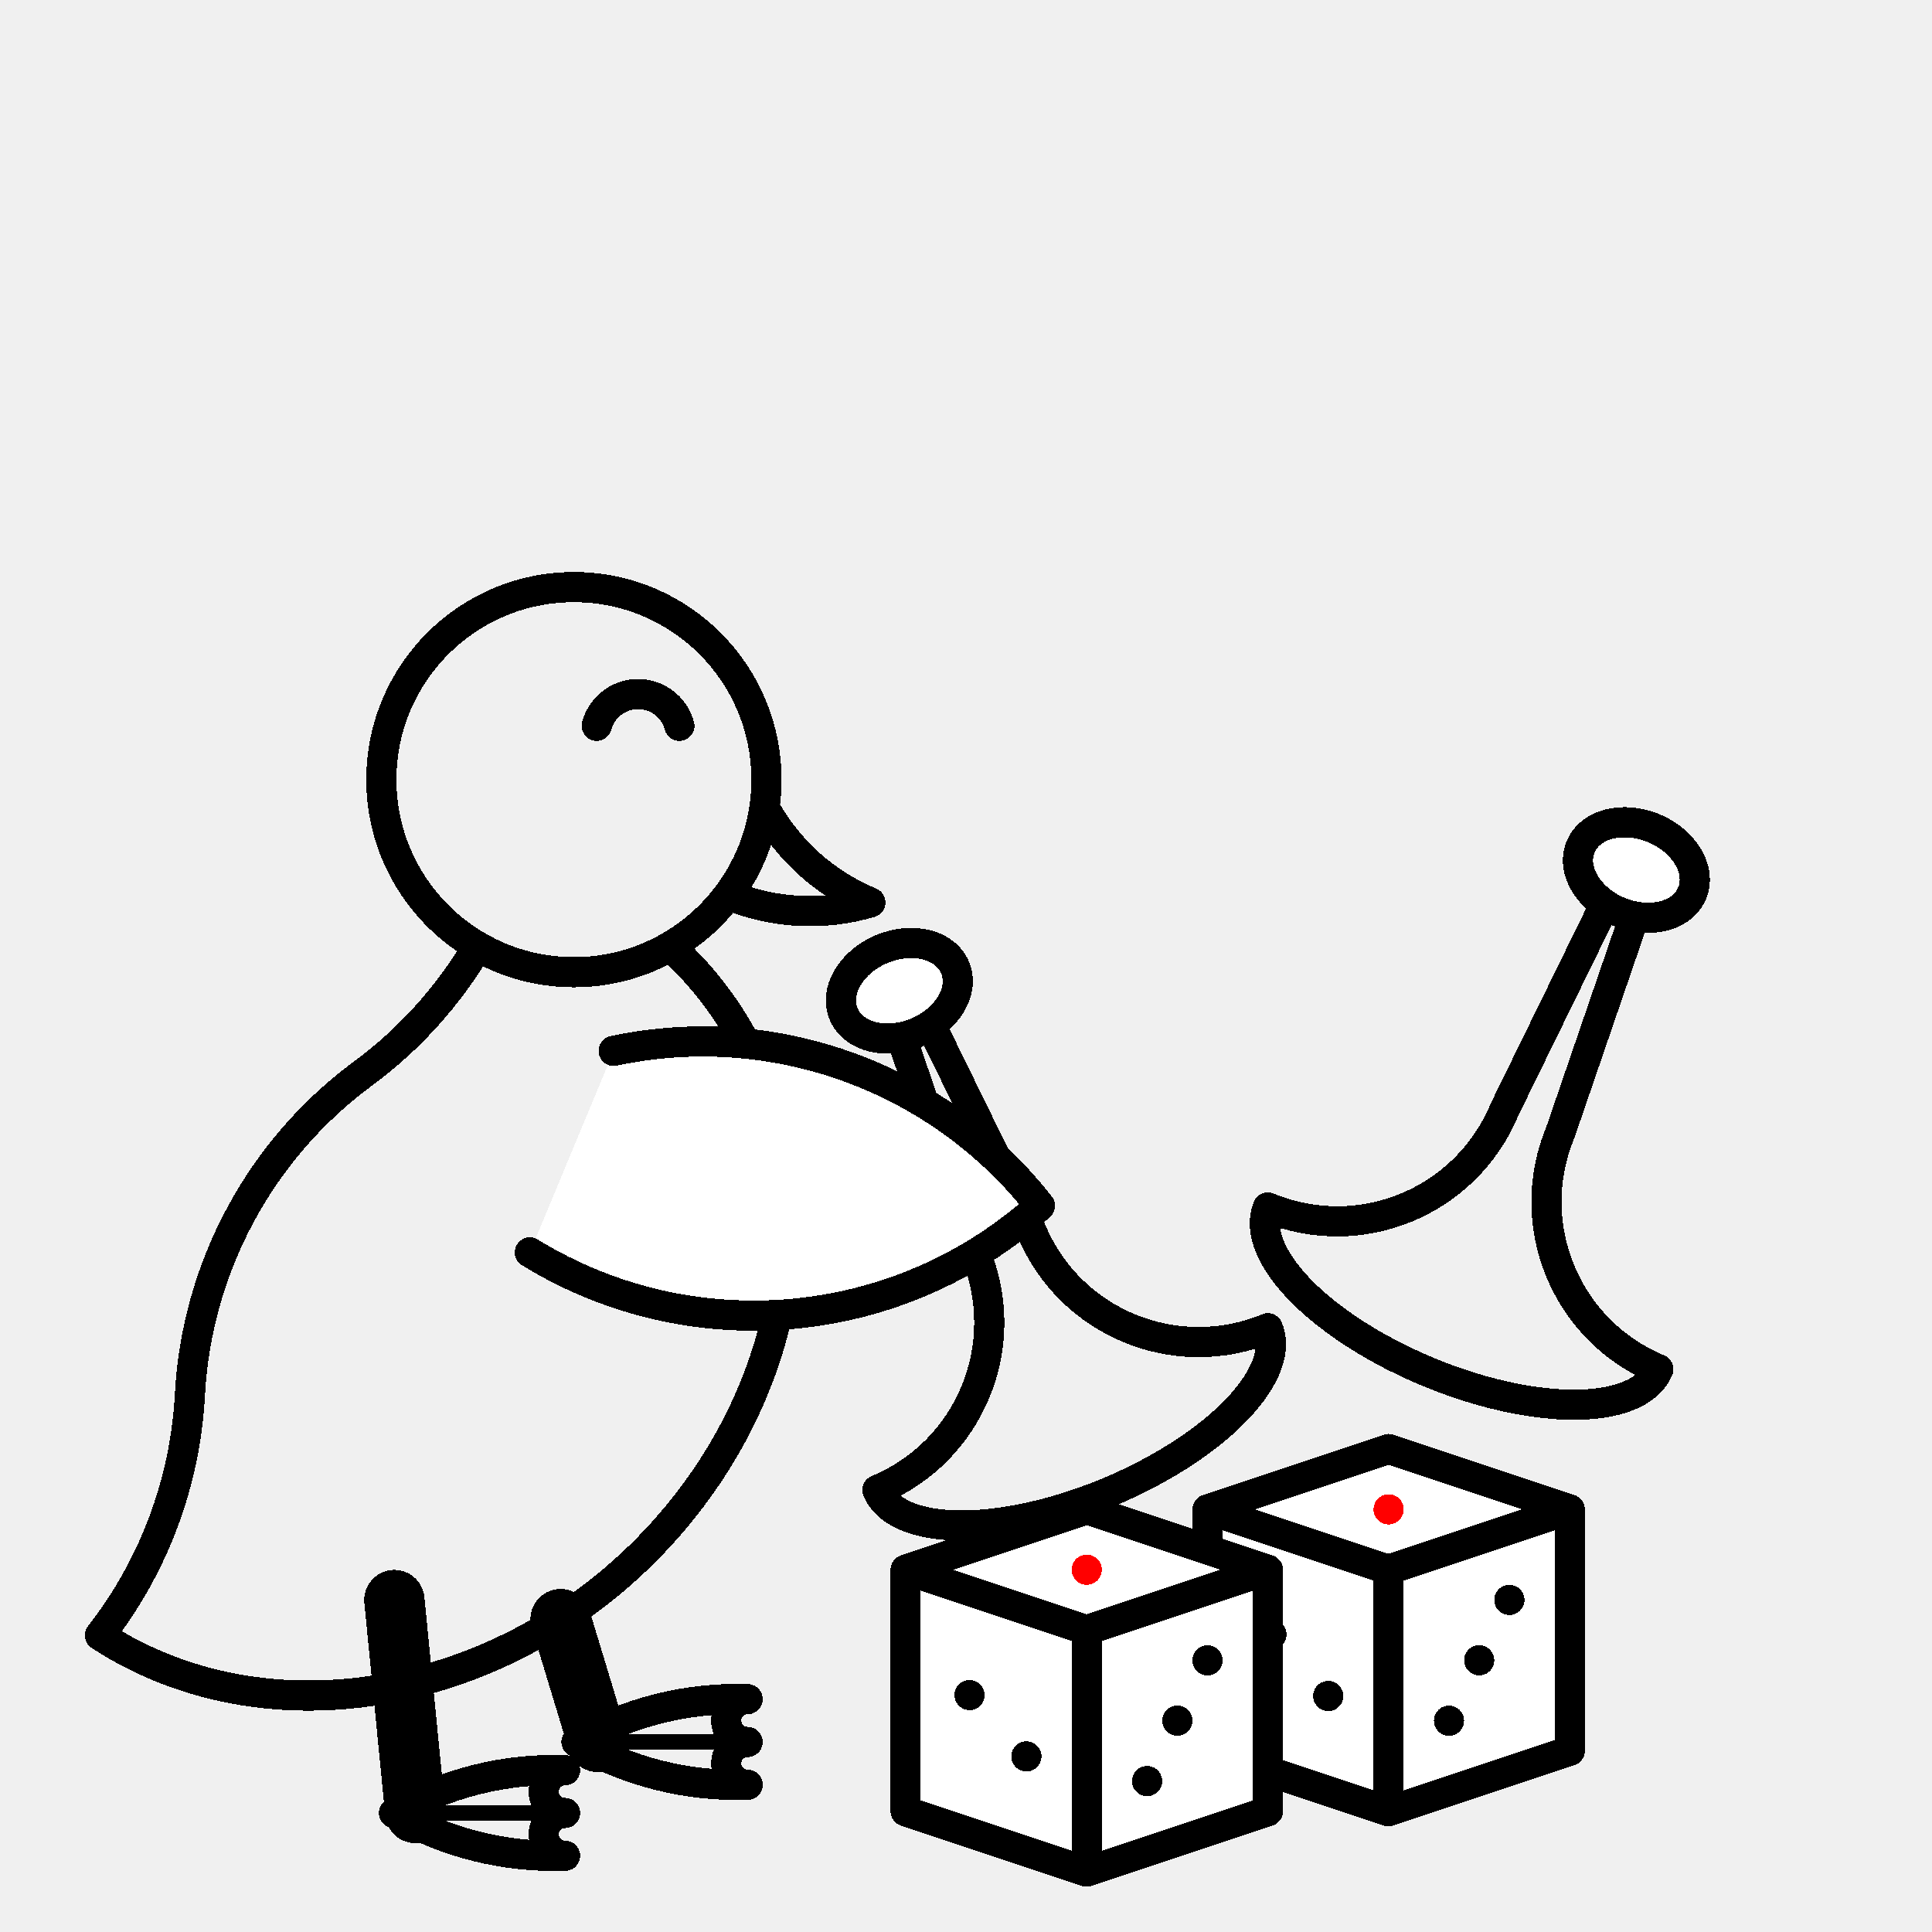
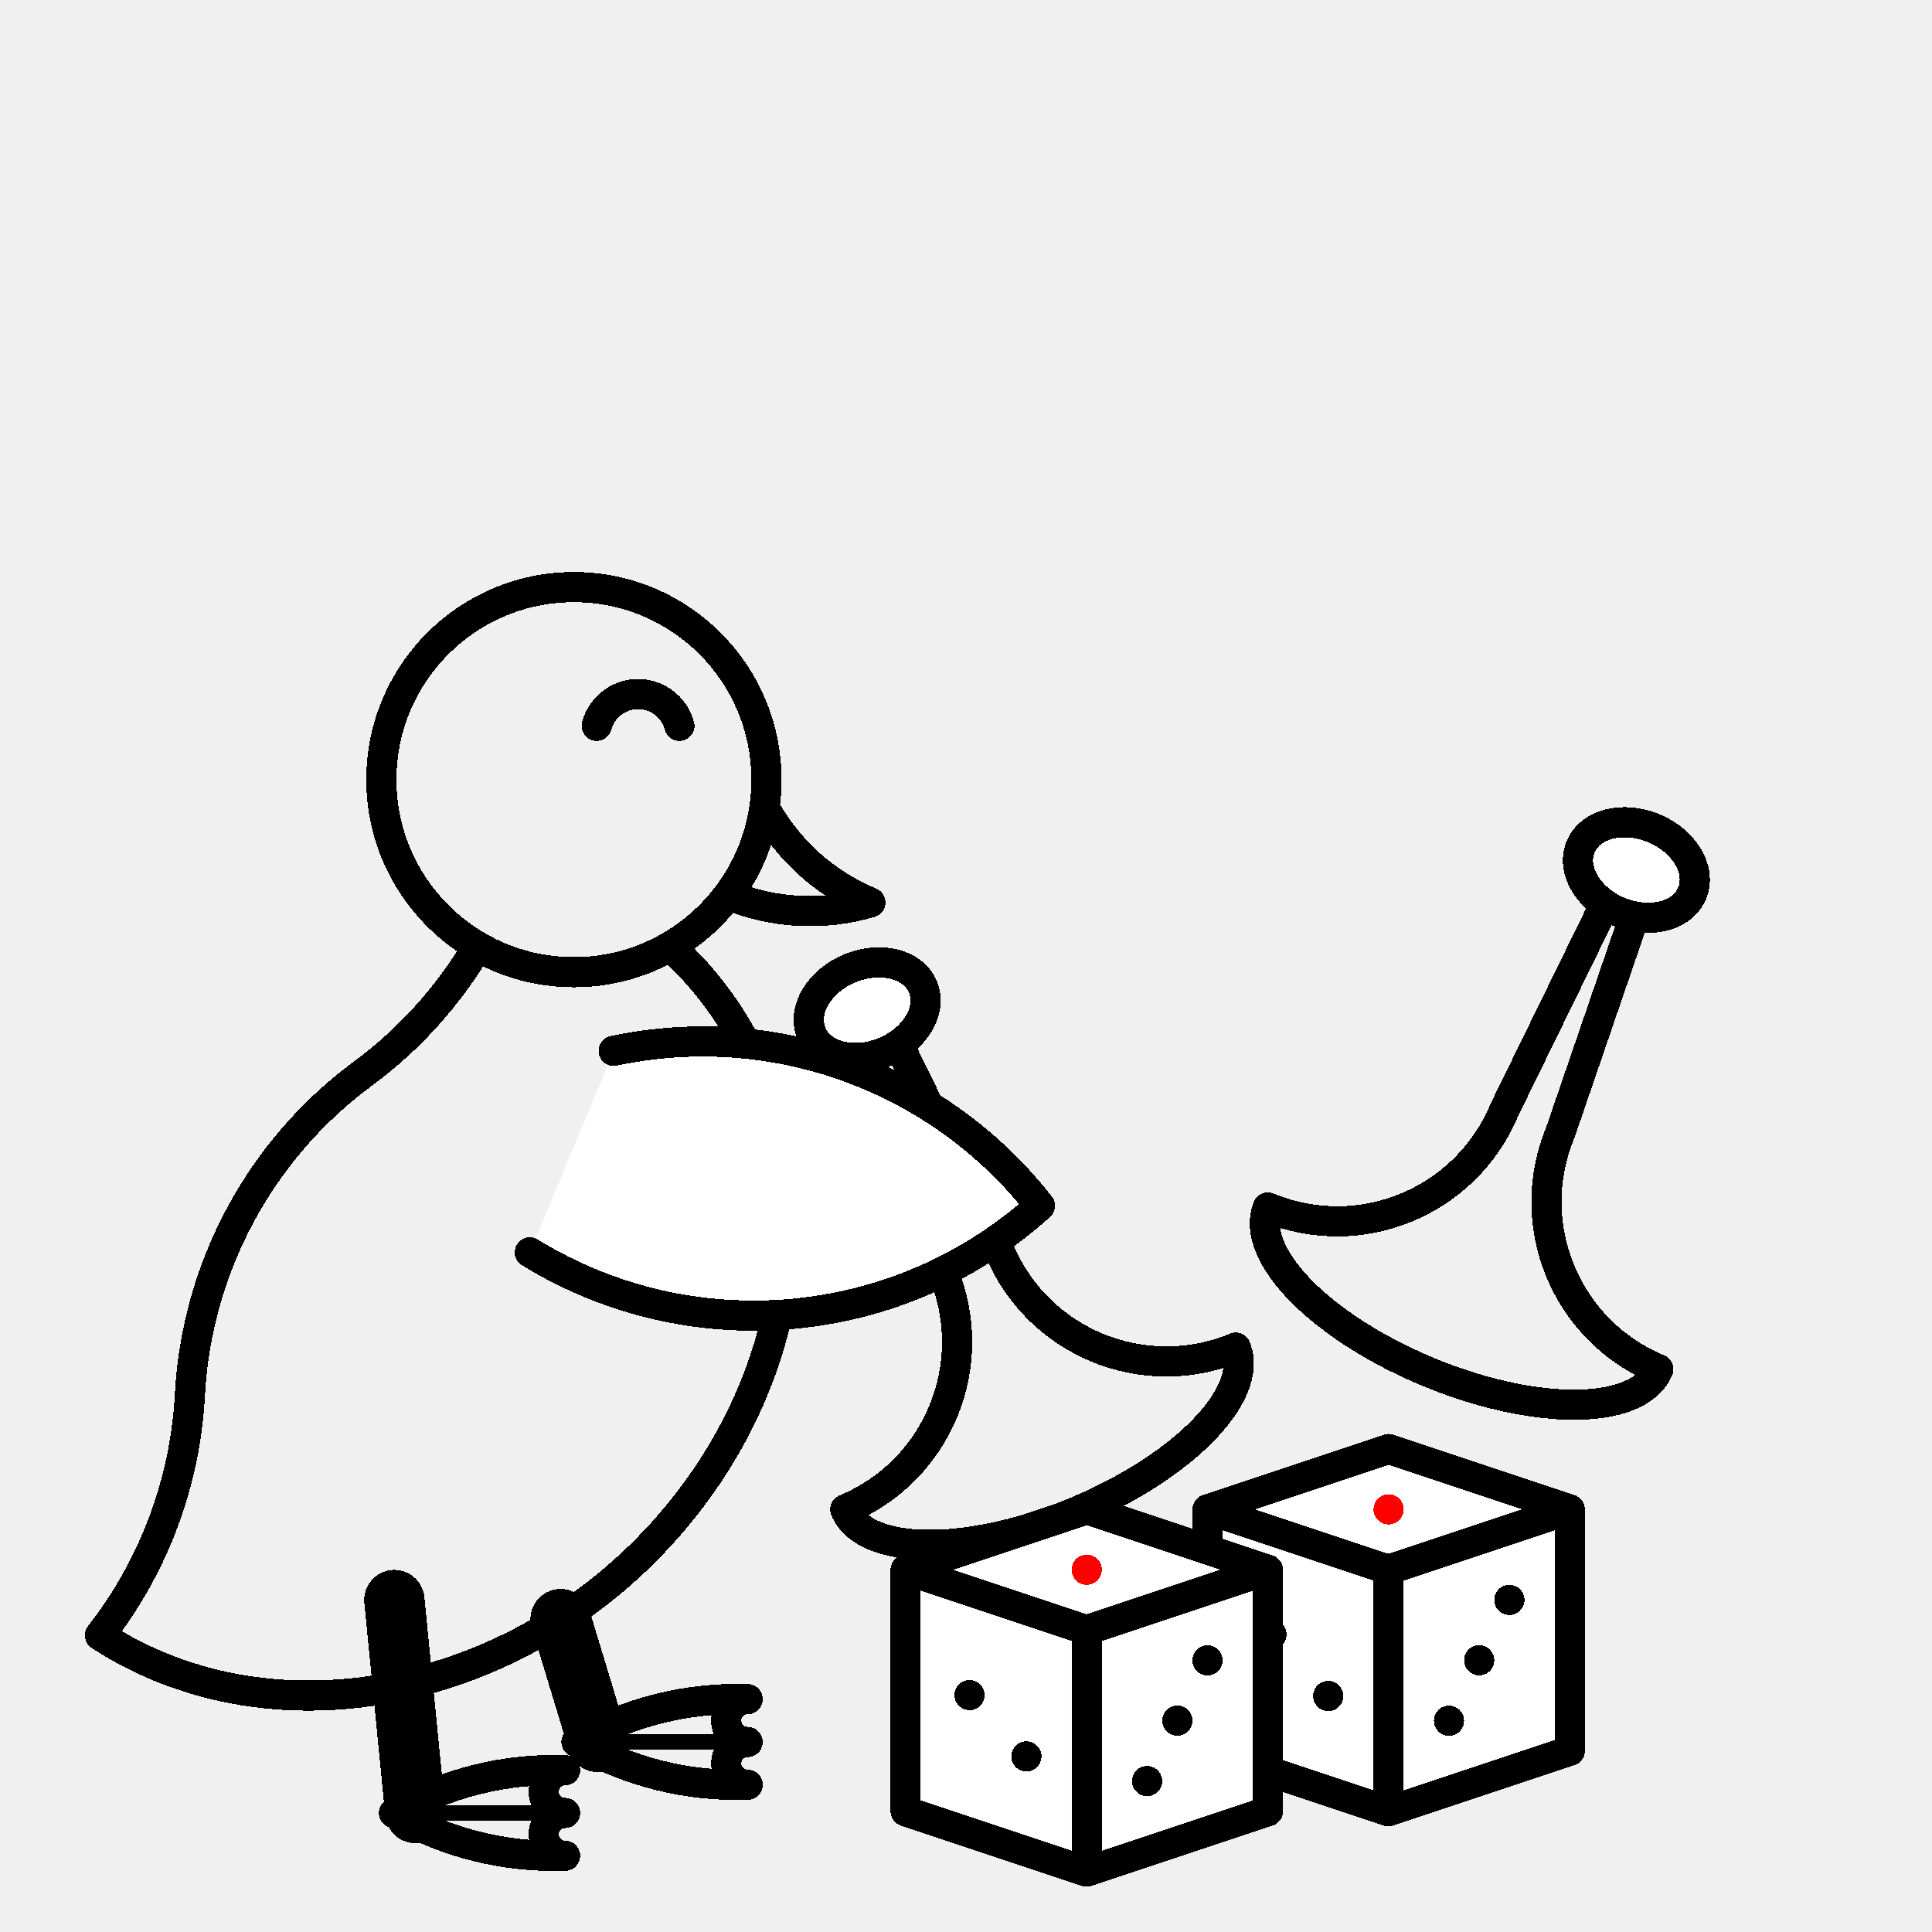
<svg xmlns="http://www.w3.org/2000/svg" xmlns:xlink="http://www.w3.org/1999/xlink" width="128" height="128" viewBox="0 0 128 128" version="1.1" id="svg5" shape-rendering="crispEdges" text-rendering="crispEdges">
  <defs id="defs2">
    <rect x="-176" y="32" width="0" height="16" id="rect41220" />
    <rect x="0" y="966.862" width="660" height="223.29" id="rect882" />
    <rect x="0" y="966.862" width="660" height="223.29" id="rect882-9" />
    <linearGradient xlink:href="#Outline" id="linearGradient1053" x1="-1.421" y1="-42.112" x2="1.921" y2="-42.112" gradientUnits="userSpaceOnUse" gradientTransform="matrix(1.5,0,0,1.5,2.224544,26.27789)" />
    <linearGradient id="Outline">
      <stop style="stop-color:#000000;stop-opacity:1;" offset="0" id="stop1029" />
    </linearGradient>
    <linearGradient id="Body">
      <stop style="stop-color:#ffe000;stop-opacity:1;" offset="0" id="stop1063" />
    </linearGradient>
    <linearGradient xlink:href="#Outline" id="linearGradient1033" x1="-22.555" y1="-25.305" x2="10.397" y2="-25.305" gradientUnits="userSpaceOnUse" gradientTransform="matrix(1.5,0,0,1.5,2.224544,26.27789)" />
    <linearGradient id="Beak">
      <stop style="stop-color:#ff6600;stop-opacity:1;" offset="0" id="stop1075" />
    </linearGradient>
    <linearGradient xlink:href="#Outline" id="linearGradient1045" x1="6.811" y1="-3.719" x2="14.258" y2="-3.719" gradientUnits="userSpaceOnUse" gradientTransform="matrix(1.5,0,0,1.5,2.224544,26.27789)" />
    <linearGradient xlink:href="#Outline" id="linearGradient1039" x1="-14.73" y1="-25.716" x2="4.618" y2="-25.716" gradientUnits="userSpaceOnUse" gradientTransform="matrix(-1.06066,-1.06066,-1.06066,1.06066,-17.60388,18.81791)" />
    <linearGradient xlink:href="#Outline" id="linearGradient1059" x1="-8.812" y1="-48.302" x2="-0.012" y2="-48.302" gradientUnits="userSpaceOnUse" gradientTransform="matrix(1.5,0,0,1.5,2.224544,26.27789)" />
    <linearGradient xlink:href="#Outline" id="linearGradient1057" x1="-0.279" y1="-44.983" x2="8.521" y2="-44.983" gradientUnits="userSpaceOnUse" gradientTransform="matrix(1.5,0,0,1.5,2.224544,26.27789)" />
    <linearGradient xlink:href="#Outline" id="linearGradient1319" x1="-9.192" y1="-43.327" x2="-6.612" y2="-43.327" gradientUnits="userSpaceOnUse" gradientTransform="matrix(1.5,0,0,1.5,2.224544,26.27789)" />
    <linearGradient xlink:href="#Outline" id="linearGradient1041" x1="-9.4" y1="0" x2="9.4" y2="0" gradientUnits="userSpaceOnUse" gradientTransform="matrix(1.5,0,0,1.5,2.224544,26.27789)" />
    <linearGradient xlink:href="#Outline" id="linearGradient1043" x1="0.668" y1="3.259" x2="5.332" y2="3.259" gradientUnits="userSpaceOnUse" gradientTransform="matrix(1.5,0,0,1.5,2.224544,26.27789)" />
    <linearGradient xlink:href="#Outline" id="linearGradient1061" x1="-8.112" y1="-48.302" x2="-0.712" y2="-48.302" gradientUnits="userSpaceOnUse" gradientTransform="matrix(1.5,0,0,1.5,2.224544,26.27789)" />
    <linearGradient xlink:href="#Outline" id="linearGradient1055" x1="0.421" y1="-44.983" x2="7.821" y2="-44.983" gradientUnits="userSpaceOnUse" gradientTransform="matrix(1.5,0,0,1.5,2.224544,26.27789)" />
  </defs>
  <g id="layer1" transform="translate(0,32)">
    <text xml:space="preserve" id="text41218" style="font-size:12px;line-height:125%;font-family:'Open Sans Condensed';-inkscape-font-specification:'Open Sans Condensed, ';letter-spacing:0px;word-spacing:0px;white-space:pre;shape-inside:url(#rect41220);display:inline;fill:none;stroke:#000000;stroke-width:1px;stroke-linecap:butt;stroke-linejoin:miter;stroke-opacity:1" />
+     <g id="g10" transform="matrix(0.9448819,0,0,-0.9448819,3.919865,43.23304)" style="display:inline;stroke-width:1;stroke-miterlimit:4;stroke-dasharray:none">
+       <g id="g11-4" transform="rotate(22.5,83.95925,-42.5993)" style="display:inline;stroke-width:1;stroke-miterlimit:4;stroke-dasharray:none">
+         <path style="fill:none;fill-opacity:1;stroke:#000000;stroke-width:2.117;stroke-linecap:round;stroke-linejoin:round;stroke-dasharray:none;stroke-opacity:1;paint-order:markers stroke fill" id="path7-1" transform="scale(1,-1)" d="m 76.285,3.722 a 12.7,12.7 0 0 1 -12.7,12.7" />
+         <path style="display:inline;fill:none;fill-opacity:1;stroke:#000000;stroke-width:2.117;stroke-linecap:round;stroke-linejoin:round;stroke-miterlimit:4;stroke-dasharray:none;stroke-opacity:1;paint-order:markers stroke fill" id="path7-7-3" transform="scale(-1)" d="m -80.518,3.722 a 12.7,12.7 0 0 1 -12.7,12.7" />
+         <path style="fill:none;fill-opacity:1;stroke:#000000;stroke-width:2.117;stroke-linecap:round;stroke-linejoin:round;stroke-dasharray:none;stroke-opacity:1;paint-order:markers stroke fill" id="path8-3" transform="scale(1,-1)" d="m 93.218,16.422 a 14.817,6.35 0 0 1 -7.408,5.499 14.817,6.35 0 0 1 -14.817,0 14.817,6.35 0 0 1 -7.408,-5.499" />
+         <path style="fill:none;fill-rule:evenodd;stroke:#000000;stroke-width:2.117;stroke-linecap:round;stroke-linejoin:round;stroke-dasharray:none;stroke-opacity:1" d="M 76.285,-3.722 77.343,13.211" id="path9-51" />
+         <path style="display:inline;fill:none;fill-rule:evenodd;stroke:#000000;stroke-width:2.117;stroke-linecap:round;stroke-linejoin:round;stroke-miterlimit:4;stroke-dasharray:none;stroke-opacity:1" d="M 80.518,-3.722 79.46,13.211" id="path9-5-2" />
+         <ellipse style="fill:#ffffff;fill-opacity:1;stroke:#000000;stroke-width:2.117;stroke-linecap:round;stroke-linejoin:round;stroke-dasharray:none;stroke-opacity:1;paint-order:markers fill stroke" id="path10-2" transform="scale(1,-1)" cx="78.401" cy="-15.328" rx="4.233" ry="3.175" />
+       </g>
+     </g>
    <g id="g21567" transform="translate(-2.2888184e-5)">
      <g style="display:inline;stroke-width:1;stroke-miterlimit:4;stroke-dasharray:none" transform="matrix(0.9448819,0,0,-0.9448819,35.91989,44.48304)" id="g921">
-         <g id="g6-0" transform="translate(16.93333,4.233333)" style="display:inline;stroke-width:1;stroke-miterlimit:4;stroke-dasharray:none">
-           <path style="fill:#ffffff;fill-opacity:1;fill-rule:evenodd;stroke:#000000;stroke-width:2.117;stroke-linecap:round;stroke-linejoin:round;stroke-dasharray:none;stroke-opacity:1" d="m 29.718,-29.122 v -16.933 l 12.7,-4.233 12.7,4.233 v 16.933" id="path3-0" />
-           <path style="fill:none;fill-rule:evenodd;stroke:#000000;stroke-width:2.117;stroke-linecap:round;stroke-linejoin:round;stroke-dasharray:none;stroke-opacity:1" d="M 42.418,-33.355 V -50.289" id="path4-7" />
-           <circle style="fill:#000000;fill-opacity:1;stroke:none;stroke-width:2.117;stroke-linecap:round;stroke-linejoin:round;stroke-dasharray:none;stroke-opacity:1;paint-order:markers stroke fill" id="path6-3" cx="34.202" cy="37.909" transform="scale(1,-1)" r="1.058" />
-           <circle style="display:inline;fill:#000000;fill-opacity:1;stroke:none;stroke-width:2.117;stroke-linecap:round;stroke-linejoin:round;stroke-miterlimit:4;stroke-dasharray:none;stroke-opacity:1;paint-order:markers stroke fill" id="path6-8-2" cx="38.185" cy="42.208" transform="scale(1,-1)" r="1.058" />
-           <circle style="display:inline;fill:#000000;fill-opacity:1;stroke:none;stroke-width:2.117;stroke-linecap:round;stroke-linejoin:round;stroke-miterlimit:4;stroke-dasharray:none;stroke-opacity:1;paint-order:markers stroke fill" id="path6-8-0-7" cx="46.651" cy="43.939" transform="scale(1,-1)" r="1.058" />
-           <circle style="display:inline;fill:#000000;fill-opacity:1;stroke:none;stroke-width:2.117;stroke-linecap:round;stroke-linejoin:round;stroke-miterlimit:4;stroke-dasharray:none;stroke-opacity:1;paint-order:markers stroke fill" id="path6-8-7-5" cx="48.768" cy="39.705" transform="scale(1,-1)" r="1.058" />
-           <circle style="display:inline;fill:#000000;fill-opacity:1;stroke:none;stroke-width:2.117;stroke-linecap:round;stroke-linejoin:round;stroke-miterlimit:4;stroke-dasharray:none;stroke-opacity:1;paint-order:markers stroke fill" id="path6-8-91-7" cx="50.885" cy="35.472" transform="scale(1,-1)" r="1.058" />
-           <path style="fill:#ffffff;fill-opacity:1;fill-rule:evenodd;stroke:#000000;stroke-width:2.117;stroke-linecap:round;stroke-linejoin:round;stroke-dasharray:none;stroke-opacity:1" d="m 42.418,-24.889 -12.7,-4.233 12.7,-4.233 12.7,4.233 -12.7,4.233" id="path2-3" />
-           <circle style="display:inline;fill:#ff0000;fill-opacity:1;stroke:none;stroke-width:2.117;stroke-linecap:round;stroke-linejoin:round;stroke-miterlimit:4;stroke-dasharray:none;stroke-opacity:1;paint-order:markers stroke fill" id="path6-4-5" cx="42.418" cy="29.122" transform="scale(1,-1)" r="1.058" />
-         </g>
        <path id="Sketch_w0008" d="m 3.906,-41.197 -2.613,8.612" style="fill:none;fill-rule:evenodd;stroke:url(#linearGradient1053);stroke-width:4.233;stroke-linecap:round;stroke-linejoin:round;stroke-miterlimit:4;stroke-dasharray:none" />
        <path id="Sketch_w0001" d="M -4.525,14.587 A 30,30 0 0 0 -12.56,5.673 30,30 0 0 1 -24.7,-16.864 30,30 0 0 0 -31.008,-33.722 31.5,27.699 43.316 0 1 8.975,14.587" style="fill:none;fill-opacity:1;fill-rule:evenodd;stroke:url(#linearGradient1033);stroke-width:2.117;stroke-linecap:round;stroke-linejoin:round;stroke-miterlimit:4;stroke-dasharray:none" />
        <path id="Sketch_w0002" d="m 13.041,18.201 a 15,15 0 0 1 9.97,-0.533 15,15 0 0 0 -7.427,6.673" style="fill:none;fill-opacity:1;fill-rule:evenodd;stroke:url(#linearGradient1045);stroke-width:2.117;stroke-linecap:round;stroke-linejoin:round;stroke-miterlimit:4;stroke-dasharray:none" />
        <path id="Sketch_w0005" d="m 1.607,-49.176 a 1.5,1.5 0 0 0 0,3 1.5,1.5 0 1 0 0,3 22.5,22.5 0 0 1 -12,-3 22.5,22.5 0 0 1 12,-3" style="fill:none;fill-opacity:1;fill-rule:evenodd;stroke:url(#linearGradient1059);stroke-width:2.117;stroke-linecap:round;stroke-linejoin:round;stroke-miterlimit:4;stroke-dasharray:none" />
        <path id="Sketch_w0006" d="m 14.406,-38.197 a 1.5,1.5 0 0 1 0,-3 1.5,1.5 0 1 1 0,-3 22.5,22.5 0 0 0 -12,3 22.5,22.5 0 0 0 12,3" style="fill:none;fill-opacity:1;fill-rule:evenodd;stroke:url(#linearGradient1057);stroke-width:2.117;stroke-linecap:round;stroke-linejoin:round;stroke-miterlimit:4;stroke-dasharray:none" />
        <path id="Sketch_w0007" d="m -8.893,-46.176 -0.882,8.957 -0.588,5.971" style="fill:none;fill-rule:evenodd;stroke:url(#linearGradient1319);stroke-width:4.233;stroke-linecap:round;stroke-linejoin:round;stroke-miterlimit:4;stroke-dasharray:none;stroke-opacity:1" />
        <circle cx="2.225" cy="26.278" r="13.5" style="fill:none;fill-opacity:1;stroke:url(#linearGradient1041);stroke-width:2.117;stroke-linecap:round;stroke-linejoin:round;stroke-miterlimit:4;stroke-dasharray:none" id="circle5" />
        <path id="Sketch_w0004" d="m 9.622,30.054 a 3,3 0 0 1 -5.796,0" style="fill:none;fill-rule:evenodd;stroke:url(#linearGradient1043);stroke-width:2.117;stroke-linecap:round;stroke-linejoin:round;stroke-miterlimit:4;stroke-dasharray:none" />
        <path id="Sketch_w0011" d="M -9.643,-46.176 H 0.857" style="fill:none;fill-rule:evenodd;stroke:url(#linearGradient1061);stroke-width:1.058;stroke-linecap:round;stroke-linejoin:round;stroke-miterlimit:4;stroke-dasharray:none" />
        <path id="Sketch_w0012" d="M 3.156,-41.197 H 13.656" style="fill:none;fill-rule:evenodd;stroke:url(#linearGradient1055);stroke-width:1.058;stroke-linecap:round;stroke-linejoin:round;stroke-miterlimit:4;stroke-dasharray:none" />
-         <g id="g6" transform="translate(-4.233332)">
-           <path style="fill:#ffffff;fill-opacity:1;fill-rule:evenodd;stroke:#000000;stroke-width:2.117;stroke-linecap:round;stroke-linejoin:round;stroke-dasharray:none;stroke-opacity:1" d="m 29.718,-29.122 v -16.933 l 12.7,-4.233 12.7,4.233 v 16.933" id="path3" />
-           <path style="fill:none;fill-rule:evenodd;stroke:#000000;stroke-width:2.117;stroke-linecap:round;stroke-linejoin:round;stroke-dasharray:none;stroke-opacity:1" d="M 42.418,-33.355 V -50.289" id="path4" />
-           <circle style="fill:#000000;fill-opacity:1;stroke:none;stroke-width:2.117;stroke-linecap:round;stroke-linejoin:round;stroke-dasharray:none;stroke-opacity:1;paint-order:markers stroke fill" id="path6" cx="34.202" cy="37.909" transform="scale(1,-1)" r="1.058" />
-           <circle style="display:inline;fill:#000000;fill-opacity:1;stroke:none;stroke-width:2.117;stroke-linecap:round;stroke-linejoin:round;stroke-miterlimit:4;stroke-dasharray:none;stroke-opacity:1;paint-order:markers stroke fill" id="path6-8" cx="38.185" cy="42.208" transform="scale(1,-1)" r="1.058" />
-           <circle style="display:inline;fill:#000000;fill-opacity:1;stroke:none;stroke-width:2.117;stroke-linecap:round;stroke-linejoin:round;stroke-miterlimit:4;stroke-dasharray:none;stroke-opacity:1;paint-order:markers stroke fill" id="path6-8-0" cx="46.651" cy="43.939" transform="scale(1,-1)" r="1.058" />
-           <circle style="display:inline;fill:#000000;fill-opacity:1;stroke:none;stroke-width:2.117;stroke-linecap:round;stroke-linejoin:round;stroke-miterlimit:4;stroke-dasharray:none;stroke-opacity:1;paint-order:markers stroke fill" id="path6-8-7" cx="48.768" cy="39.705" transform="scale(1,-1)" r="1.058" />
-           <circle style="display:inline;fill:#000000;fill-opacity:1;stroke:none;stroke-width:2.117;stroke-linecap:round;stroke-linejoin:round;stroke-miterlimit:4;stroke-dasharray:none;stroke-opacity:1;paint-order:markers stroke fill" id="path6-8-91" cx="50.885" cy="35.472" transform="scale(1,-1)" r="1.058" />
-           <path style="fill:#ffffff;fill-opacity:1;fill-rule:evenodd;stroke:#000000;stroke-width:2.117;stroke-linecap:round;stroke-linejoin:round;stroke-dasharray:none;stroke-opacity:1" d="m 42.418,-24.889 -12.7,-4.233 12.7,-4.233 12.7,4.233 -12.7,4.233" id="path2" />
-           <circle style="display:inline;fill:#ff0000;fill-opacity:1;stroke:none;stroke-width:2.117;stroke-linecap:round;stroke-linejoin:round;stroke-miterlimit:4;stroke-dasharray:none;stroke-opacity:1;paint-order:markers stroke fill" id="path6-4" cx="42.418" cy="29.122" transform="scale(1,-1)" r="1.058" />
-         </g>
-         <g id="g10" transform="translate(-31.52462,3.962774)">
-           <g id="g11" transform="rotate(22.5,87.13368,-43.45637)">
-             <path id="path8" style="fill:none;stroke:#000000;stroke-width:2.117;stroke-linecap:round;stroke-linejoin:round;paint-order:markers stroke fill" d="m 93.218,16.422 a 14.817,6.35 0 0 1 -7.408,5.499 14.817,6.35 0 0 1 -14.817,0 14.817,6.35 0 0 1 -7.408,-5.499 M 80.518,3.722 a 12.7,12.7 0 0 0 12.7,12.7 M 76.285,3.722 a 12.7,12.7 0 0 1 -12.7,12.7" transform="scale(1,-1)" />
-             <path style="fill:none;fill-rule:evenodd;stroke:#000000;stroke-width:2.117;stroke-linecap:round;stroke-linejoin:round;stroke-dasharray:none;stroke-opacity:1" d="M 76.285,-3.722 77.343,13.211" id="path9" />
-             <path style="display:inline;fill:none;fill-rule:evenodd;stroke:#000000;stroke-width:2.117;stroke-linecap:round;stroke-linejoin:round;stroke-miterlimit:4;stroke-dasharray:none;stroke-opacity:1" d="M 80.518,-3.722 79.46,13.211" id="path9-5" />
-             <ellipse style="fill:#ffffff;fill-opacity:1;stroke:#000000;stroke-width:2.117;stroke-linecap:round;stroke-linejoin:round;stroke-dasharray:none;stroke-opacity:1;paint-order:markers fill stroke" id="path10" transform="scale(1,-1)" cx="78.401" cy="-15.328" rx="4.233" ry="3.175" />
-           </g>
-         </g>
-         <g id="g11-3" style="display:inline;stroke-width:1;stroke-miterlimit:4;stroke-dasharray:none" transform="rotate(-22.5,89.15841,21.8515)">
-           <path id="path8-7" style="fill:none;stroke:#000000;stroke-width:2.117;stroke-linecap:round;stroke-linejoin:round;paint-order:markers stroke fill" d="m 93.218,16.422 a 14.817,6.35 0 0 1 -7.408,5.499 14.817,6.35 0 0 1 -14.817,0 14.817,6.35 0 0 1 -7.408,-5.499 M 80.518,3.722 a 12.7,12.7 0 0 0 12.7,12.7 M 76.285,3.722 a 12.7,12.7 0 0 1 -12.7,12.7" transform="scale(1,-1)" />
-           <path style="fill:none;fill-rule:evenodd;stroke:#000000;stroke-width:2.117;stroke-linecap:round;stroke-linejoin:round;stroke-dasharray:none;stroke-opacity:1" d="M 76.285,-3.722 77.343,13.211" id="path9-4" />
-           <path style="display:inline;fill:none;fill-rule:evenodd;stroke:#000000;stroke-width:2.117;stroke-linecap:round;stroke-linejoin:round;stroke-miterlimit:4;stroke-dasharray:none;stroke-opacity:1" d="M 80.518,-3.722 79.46,13.211" id="path9-5-9" />
-           <ellipse style="fill:#ffffff;fill-opacity:1;stroke:#000000;stroke-width:2.117;stroke-linecap:round;stroke-linejoin:round;stroke-dasharray:none;stroke-opacity:1;paint-order:markers fill stroke" id="path10-1" transform="scale(1,-1)" cx="78.401" cy="-15.328" rx="4.233" ry="3.175" />
-         </g>
        <path id="Sketch_w0003" d="M 5.015,7.26 A 30,30 0 0 0 34.901,-3.604 30,30 0 0 0 -0.864,-6.869" style="fill:#ffffff;fill-opacity:1;fill-rule:evenodd;stroke:url(#linearGradient1039);stroke-width:2.117;stroke-linecap:round;stroke-linejoin:round;stroke-miterlimit:4;stroke-dasharray:none" />
      </g>
    </g>
+     <g id="g6-0" transform="matrix(0.9448819,0,0,-0.9448819,51.91987,40.48304)" style="display:inline;stroke-width:1;stroke-miterlimit:4;stroke-dasharray:none">
+       <path style="fill:#ffffff;fill-opacity:1;fill-rule:evenodd;stroke:#000000;stroke-width:2.117;stroke-linecap:round;stroke-linejoin:round;stroke-dasharray:none;stroke-opacity:1" d="m 29.718,-29.122 v -16.933 l 12.7,-4.233 12.7,4.233 v 16.933" id="path3-0" />
+       <path style="fill:none;fill-rule:evenodd;stroke:#000000;stroke-width:2.117;stroke-linecap:round;stroke-linejoin:round;stroke-dasharray:none;stroke-opacity:1" d="M 42.418,-33.355 V -50.289" id="path4-7" />
+       <circle style="fill:#000000;fill-opacity:1;stroke:none;stroke-width:2.117;stroke-linecap:round;stroke-linejoin:round;stroke-dasharray:none;stroke-opacity:1;paint-order:markers stroke fill" id="path6-3" cx="34.202" cy="37.909" transform="scale(1,-1)" r="1.058" />
+       <circle style="display:inline;fill:#000000;fill-opacity:1;stroke:none;stroke-width:2.117;stroke-linecap:round;stroke-linejoin:round;stroke-miterlimit:4;stroke-dasharray:none;stroke-opacity:1;paint-order:markers stroke fill" id="path6-8-2" cx="38.185" cy="42.208" transform="scale(1,-1)" r="1.058" />
+       <circle style="display:inline;fill:#000000;fill-opacity:1;stroke:none;stroke-width:2.117;stroke-linecap:round;stroke-linejoin:round;stroke-miterlimit:4;stroke-dasharray:none;stroke-opacity:1;paint-order:markers stroke fill" id="path6-8-0-7" cx="46.651" cy="43.939" transform="scale(1,-1)" r="1.058" />
+       <circle style="display:inline;fill:#000000;fill-opacity:1;stroke:none;stroke-width:2.117;stroke-linecap:round;stroke-linejoin:round;stroke-miterlimit:4;stroke-dasharray:none;stroke-opacity:1;paint-order:markers stroke fill" id="path6-8-7-5" cx="48.768" cy="39.705" transform="scale(1,-1)" r="1.058" />
+       <circle style="display:inline;fill:#000000;fill-opacity:1;stroke:none;stroke-width:2.117;stroke-linecap:round;stroke-linejoin:round;stroke-miterlimit:4;stroke-dasharray:none;stroke-opacity:1;paint-order:markers stroke fill" id="path6-8-91-7" cx="50.885" cy="35.472" transform="scale(1,-1)" r="1.058" />
+       <path style="fill:#ffffff;fill-opacity:1;fill-rule:evenodd;stroke:#000000;stroke-width:2.117;stroke-linecap:round;stroke-linejoin:round;stroke-dasharray:none;stroke-opacity:1" d="m 42.418,-24.889 -12.7,-4.233 12.7,-4.233 12.7,4.233 -12.7,4.233" id="path2-3" />
+       <circle style="display:inline;fill:#ff0000;fill-opacity:1;stroke:none;stroke-width:2.117;stroke-linecap:round;stroke-linejoin:round;stroke-miterlimit:4;stroke-dasharray:none;stroke-opacity:1;paint-order:markers stroke fill" id="path6-4-5" cx="42.418" cy="29.122" transform="scale(1,-1)" r="1.058" />
+     </g>
+     <g id="g6" transform="matrix(0.9448819,0,0,-0.9448819,31.91987,44.48304)" style="display:inline;stroke-width:1;stroke-miterlimit:4;stroke-dasharray:none">
+       <path style="fill:#ffffff;fill-opacity:1;fill-rule:evenodd;stroke:#000000;stroke-width:2.117;stroke-linecap:round;stroke-linejoin:round;stroke-dasharray:none;stroke-opacity:1" d="m 29.718,-29.122 v -16.933 l 12.7,-4.233 12.7,4.233 v 16.933" id="path3" />
+       <path style="fill:none;fill-rule:evenodd;stroke:#000000;stroke-width:2.117;stroke-linecap:round;stroke-linejoin:round;stroke-dasharray:none;stroke-opacity:1" d="M 42.418,-33.355 V -50.289" id="path4" />
+       <circle style="fill:#000000;fill-opacity:1;stroke:none;stroke-width:2.117;stroke-linecap:round;stroke-linejoin:round;stroke-dasharray:none;stroke-opacity:1;paint-order:markers stroke fill" id="path6" cx="34.202" cy="37.909" transform="scale(1,-1)" r="1.058" />
+       <circle style="display:inline;fill:#000000;fill-opacity:1;stroke:none;stroke-width:2.117;stroke-linecap:round;stroke-linejoin:round;stroke-miterlimit:4;stroke-dasharray:none;stroke-opacity:1;paint-order:markers stroke fill" id="path6-8" cx="38.185" cy="42.208" transform="scale(1,-1)" r="1.058" />
+       <circle style="display:inline;fill:#000000;fill-opacity:1;stroke:none;stroke-width:2.117;stroke-linecap:round;stroke-linejoin:round;stroke-miterlimit:4;stroke-dasharray:none;stroke-opacity:1;paint-order:markers stroke fill" id="path6-8-0" cx="46.651" cy="43.939" transform="scale(1,-1)" r="1.058" />
+       <circle style="display:inline;fill:#000000;fill-opacity:1;stroke:none;stroke-width:2.117;stroke-linecap:round;stroke-linejoin:round;stroke-miterlimit:4;stroke-dasharray:none;stroke-opacity:1;paint-order:markers stroke fill" id="path6-8-7" cx="48.768" cy="39.705" transform="scale(1,-1)" r="1.058" />
+       <circle style="display:inline;fill:#000000;fill-opacity:1;stroke:none;stroke-width:2.117;stroke-linecap:round;stroke-linejoin:round;stroke-miterlimit:4;stroke-dasharray:none;stroke-opacity:1;paint-order:markers stroke fill" id="path6-8-91" cx="50.885" cy="35.472" transform="scale(1,-1)" r="1.058" />
+       <path style="fill:#ffffff;fill-opacity:1;fill-rule:evenodd;stroke:#000000;stroke-width:2.117;stroke-linecap:round;stroke-linejoin:round;stroke-dasharray:none;stroke-opacity:1" d="m 42.418,-24.889 -12.7,-4.233 12.7,-4.233 12.7,4.233 -12.7,4.233" id="path2" />
+       <circle style="display:inline;fill:#ff0000;fill-opacity:1;stroke:none;stroke-width:2.117;stroke-linecap:round;stroke-linejoin:round;stroke-miterlimit:4;stroke-dasharray:none;stroke-opacity:1;paint-order:markers stroke fill" id="path6-4" cx="42.418" cy="29.122" transform="scale(1,-1)" r="1.058" />
+     </g>
+     <g id="g11" transform="matrix(0.8729571,0.3615907,0.3615907,-0.8729571,34.43127,10.67253)" style="display:inline;stroke-width:1;stroke-miterlimit:4;stroke-dasharray:none">
+       <path style="fill:none;fill-opacity:1;stroke:#000000;stroke-width:2.117;stroke-linecap:round;stroke-linejoin:round;stroke-dasharray:none;stroke-opacity:1;paint-order:markers stroke fill" id="path7" transform="scale(1,-1)" d="m 76.285,3.722 a 12.7,12.7 0 0 1 -12.7,12.7" />
+       <path style="display:inline;fill:none;fill-opacity:1;stroke:#000000;stroke-width:2.117;stroke-linecap:round;stroke-linejoin:round;stroke-miterlimit:4;stroke-dasharray:none;stroke-opacity:1;paint-order:markers stroke fill" id="path7-7" transform="scale(-1)" d="m -80.518,3.722 a 12.7,12.7 0 0 1 -12.7,12.7" />
+       <path style="fill:none;fill-opacity:1;stroke:#000000;stroke-width:2.117;stroke-linecap:round;stroke-linejoin:round;stroke-dasharray:none;stroke-opacity:1;paint-order:markers stroke fill" id="path8" transform="scale(1,-1)" d="m 93.218,16.422 a 14.817,6.35 0 0 1 -7.408,5.499 14.817,6.35 0 0 1 -14.817,0 14.817,6.35 0 0 1 -7.408,-5.499" />
+       <path style="fill:none;fill-rule:evenodd;stroke:#000000;stroke-width:2.117;stroke-linecap:round;stroke-linejoin:round;stroke-dasharray:none;stroke-opacity:1" d="M 76.285,-3.722 77.343,13.211" id="path9" />
+       <path style="display:inline;fill:none;fill-rule:evenodd;stroke:#000000;stroke-width:2.117;stroke-linecap:round;stroke-linejoin:round;stroke-miterlimit:4;stroke-dasharray:none;stroke-opacity:1" d="M 80.518,-3.722 79.46,13.211" id="path9-5" />
+       <ellipse style="fill:#ffffff;fill-opacity:1;stroke:#000000;stroke-width:2.117;stroke-linecap:round;stroke-linejoin:round;stroke-dasharray:none;stroke-opacity:1;paint-order:markers fill stroke" id="path10" transform="scale(1,-1)" cx="78.401" cy="-15.328" rx="4.233" ry="3.175" />
+     </g>
  </g>
</svg>
